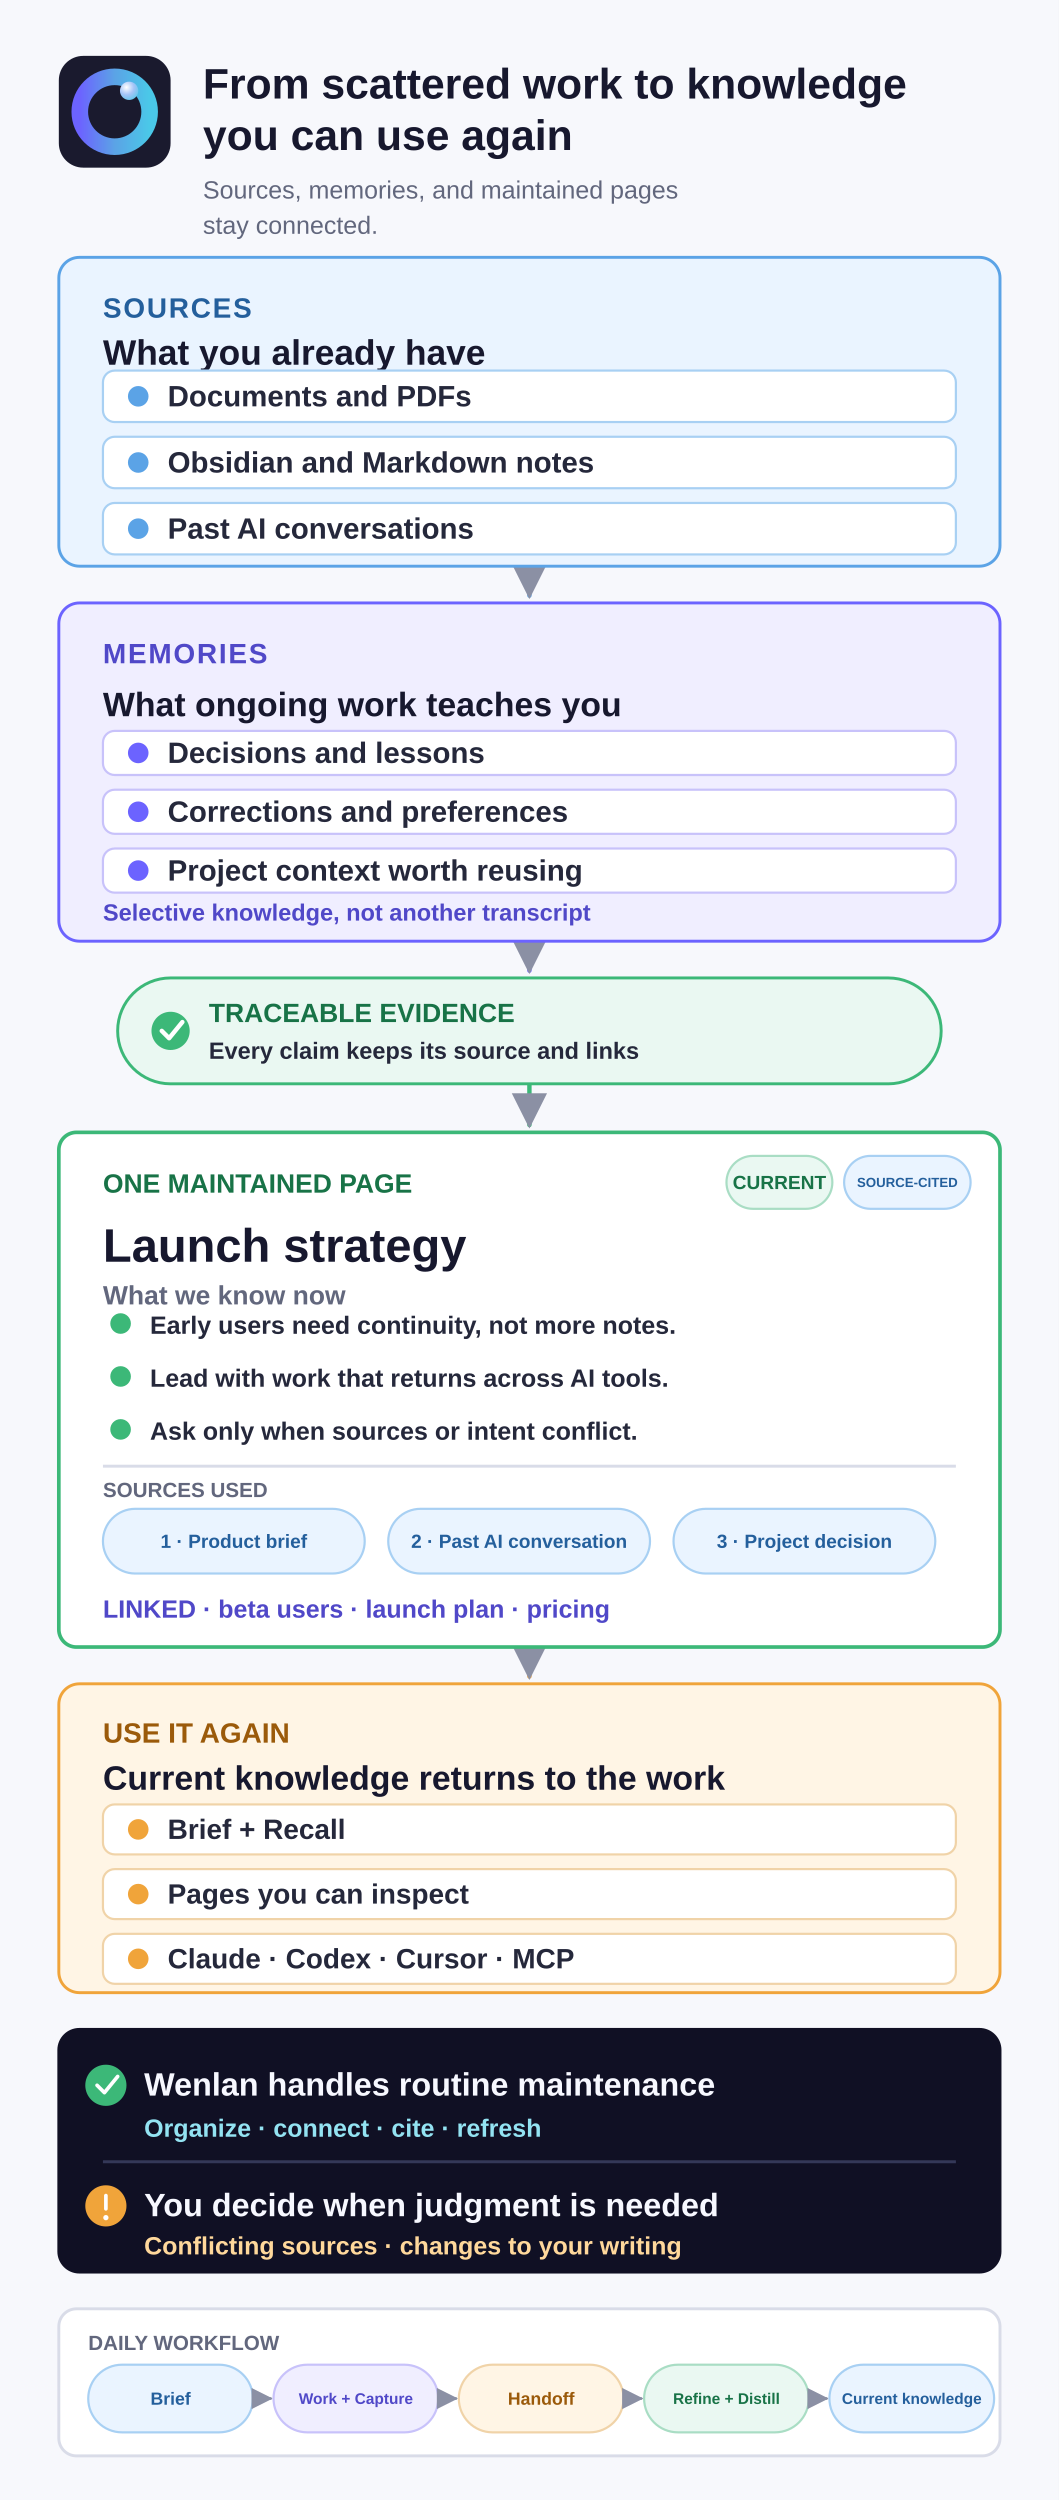
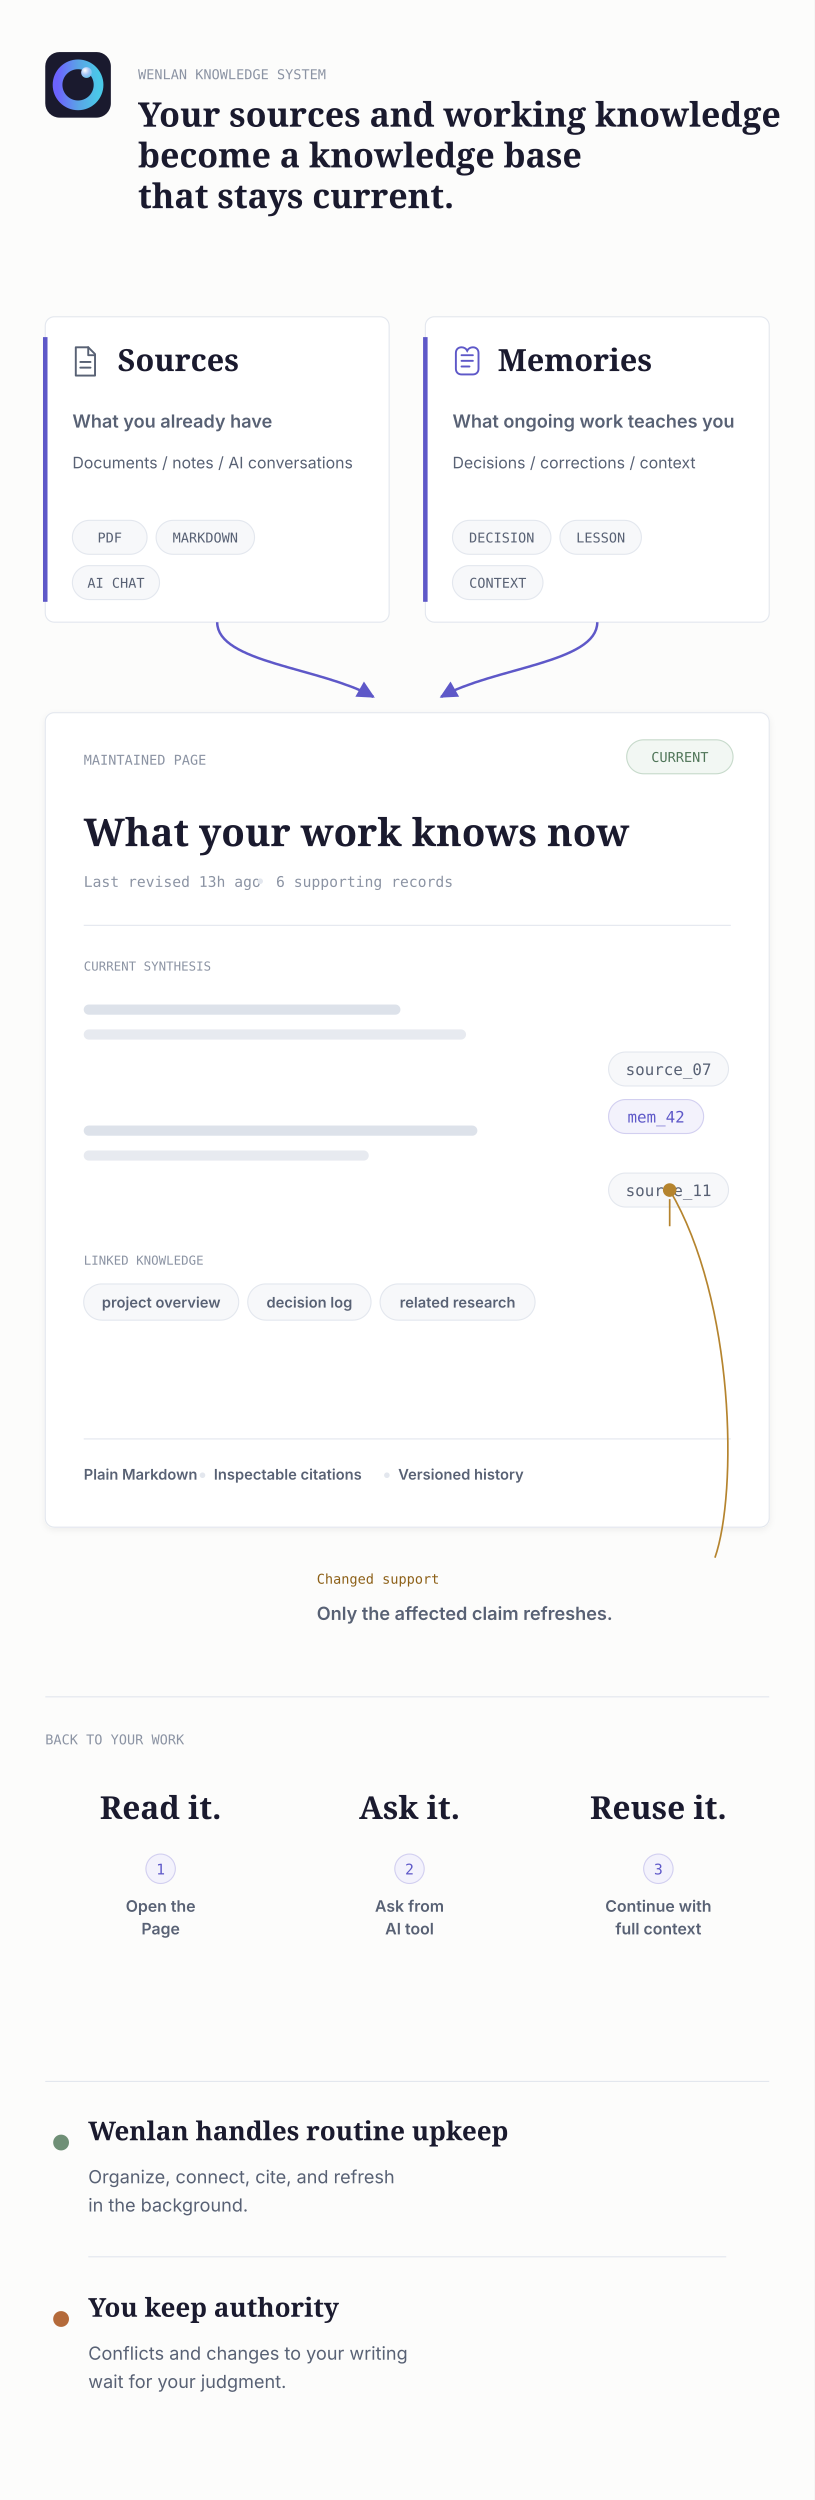
- <svg xmlns="http://www.w3.org/2000/svg" width="720" height="1700" viewBox="0 0 720 1700" fill="none" role="img" aria-labelledby="title desc">
-   <rect width="720" height="1700" fill="#F7F8FC" />
-   <g transform="translate(40 38) scale(0.1484375)">
+ <svg xmlns="http://www.w3.org/2000/svg" width="720" height="2210" viewBox="0 0 720 2210" role="img" aria-labelledby="title desc">
+   <style>text { font-kerning: normal; }</style>
+   <rect width="720" height="2210" fill="#FCFCFB" />
+   <g transform="translate(40 46) scale(0.1132812)">
    <rect width="512" height="512" rx="112" fill="#1A1A2E" />
    <circle cx="256" cy="256" r="160" fill="none" stroke="url(#overview-en-mobile-ring)" stroke-width="76" />
    <circle cx="322" cy="160" r="42" fill="url(#overview-en-mobile-orb)" />
  </g>
-   <text x="138" y="67" fill="#17182E" font-family="Arial, &quot;Helvetica Neue&quot;, sans-serif" font-size="29" font-weight="740" text-anchor="start" letter-spacing="0">From scattered work to knowledge</text>
-   <text x="138" y="102" fill="#17182E" font-family="Arial, &quot;Helvetica Neue&quot;, sans-serif" font-size="29" font-weight="740" text-anchor="start" letter-spacing="0">you can use again</text>
-   <text x="138" y="135" fill="#62677D" font-family="Arial, &quot;Helvetica Neue&quot;, sans-serif" font-size="17" font-weight="520" text-anchor="start" letter-spacing="0">Sources, memories, and maintained pages</text>
-   <text x="138" y="159" fill="#62677D" font-family="Arial, &quot;Helvetica Neue&quot;, sans-serif" font-size="17" font-weight="520" text-anchor="start" letter-spacing="0">stay connected.</text>
-   <path d="M 360 385 V 405" fill="none" stroke="#5BA3E6" stroke-width="3" stroke-linecap="round" stroke-linejoin="round" marker-end="url(#overview-en-mobile-arrow)" />
-   <path d="M 360 640 V 660" fill="none" stroke="#6C63FF" stroke-width="3" stroke-linecap="round" stroke-linejoin="round" marker-end="url(#overview-en-mobile-arrow)" />
-   <path d="M 360 737 V 765" fill="none" stroke="#3CB878" stroke-width="3" stroke-linecap="round" stroke-linejoin="round" marker-end="url(#overview-en-mobile-arrow)" />
-   <path d="M 360 1120 V 1140" fill="none" stroke="#F0A43A" stroke-width="3" stroke-linecap="round" stroke-linejoin="round" marker-end="url(#overview-en-mobile-arrow)" />
-   <rect x="40" y="175" width="640" height="210" rx="14" fill="#EAF4FF" stroke="#5BA3E6" stroke-width="2" />
-   <text x="70" y="216" fill="#245F9C" font-family="Arial, &quot;Helvetica Neue&quot;, sans-serif" font-size="19" font-weight="760" text-anchor="start" letter-spacing="1.2">SOURCES</text>
-   <text x="70" y="248" fill="#17182E" font-family="Arial, &quot;Helvetica Neue&quot;, sans-serif" font-size="24" font-weight="700" text-anchor="start" letter-spacing="0">What you already have</text>
-   <rect x="70" y="252" width="580" height="35" rx="8" fill="#FFFFFF" stroke="#A8D0F3" stroke-width="1.5" />
-   <circle cx="94" cy="269.5" r="7" fill="#5BA3E6" />
-   <text x="114" y="276.3" fill="#25283B" font-family="Arial, &quot;Helvetica Neue&quot;, sans-serif" font-size="20" font-weight="620" text-anchor="start" letter-spacing="0">Documents and PDFs</text>
-   <rect x="70" y="297" width="580" height="35" rx="8" fill="#FFFFFF" stroke="#A8D0F3" stroke-width="1.5" />
-   <circle cx="94" cy="314.5" r="7" fill="#5BA3E6" />
-   <text x="114" y="321.3" fill="#25283B" font-family="Arial, &quot;Helvetica Neue&quot;, sans-serif" font-size="20" font-weight="620" text-anchor="start" letter-spacing="0">Obsidian and Markdown notes</text>
-   <rect x="70" y="342" width="580" height="35" rx="8" fill="#FFFFFF" stroke="#A8D0F3" stroke-width="1.5" />
-   <circle cx="94" cy="359.5" r="7" fill="#5BA3E6" />
-   <text x="114" y="366.3" fill="#25283B" font-family="Arial, &quot;Helvetica Neue&quot;, sans-serif" font-size="20" font-weight="620" text-anchor="start" letter-spacing="0">Past AI conversations</text>
-   <rect x="40" y="410" width="640" height="230" rx="14" fill="#F0EEFF" stroke="#6C63FF" stroke-width="2" />
-   <text x="70" y="451" fill="#5048C8" font-family="Arial, &quot;Helvetica Neue&quot;, sans-serif" font-size="19" font-weight="760" text-anchor="start" letter-spacing="1.2">MEMORIES</text>
-   <text x="70" y="487" fill="#17182E" font-family="Arial, &quot;Helvetica Neue&quot;, sans-serif" font-size="23" font-weight="700" text-anchor="start" letter-spacing="0">What ongoing work teaches you</text>
-   <rect x="70" y="497" width="580" height="30" rx="8" fill="#FFFFFF" stroke="#C8C2FA" stroke-width="1.5" />
-   <circle cx="94" cy="512" r="7" fill="#6C63FF" />
-   <text x="114" y="518.8" fill="#25283B" font-family="Arial, &quot;Helvetica Neue&quot;, sans-serif" font-size="20" font-weight="620" text-anchor="start" letter-spacing="0">Decisions and lessons</text>
-   <rect x="70" y="537" width="580" height="30" rx="8" fill="#FFFFFF" stroke="#C8C2FA" stroke-width="1.5" />
-   <circle cx="94" cy="552" r="7" fill="#6C63FF" />
-   <text x="114" y="558.8" fill="#25283B" font-family="Arial, &quot;Helvetica Neue&quot;, sans-serif" font-size="20" font-weight="620" text-anchor="start" letter-spacing="0">Corrections and preferences</text>
-   <rect x="70" y="577" width="580" height="30" rx="8" fill="#FFFFFF" stroke="#C8C2FA" stroke-width="1.5" />
-   <circle cx="94" cy="592" r="7" fill="#6C63FF" />
-   <text x="114" y="598.8" fill="#25283B" font-family="Arial, &quot;Helvetica Neue&quot;, sans-serif" font-size="20" font-weight="620" text-anchor="start" letter-spacing="0">Project context worth reusing</text>
-   <text x="70" y="626" fill="#5048C8" font-family="Arial, &quot;Helvetica Neue&quot;, sans-serif" font-size="16" font-weight="600" text-anchor="start" letter-spacing="0">Selective knowledge, not another transcript</text>
-   <rect x="80" y="665" width="560" height="72" rx="36" fill="#EAF8F2" stroke="#3CB878" stroke-width="2" />
-   <circle cx="116" cy="701" r="13" fill="#3CB878" />
-   <path d="M110 701L115 706L124 695" fill="none" stroke="#FFFFFF" stroke-width="3" stroke-linecap="round" stroke-linejoin="round" />
-   <text x="142" y="695" fill="#187347" font-family="Arial, &quot;Helvetica Neue&quot;, sans-serif" font-size="18" font-weight="760" text-anchor="start" letter-spacing="0">TRACEABLE EVIDENCE</text>
-   <text x="142" y="720" fill="#25283B" font-family="Arial, &quot;Helvetica Neue&quot;, sans-serif" font-size="16" font-weight="560" text-anchor="start" letter-spacing="0">Every claim keeps its source and links</text>
-   <rect x="40" y="770" width="640" height="350" rx="12" fill="#FFFFFF" stroke="#3CB878" stroke-width="2.5" />
-   <text x="70" y="811" fill="#187347" font-family="Arial, &quot;Helvetica Neue&quot;, sans-serif" font-size="18" font-weight="760" text-anchor="start" letter-spacing="0">ONE MAINTAINED PAGE</text>
-   <rect x="494" y="786" width="72" height="36" rx="18" fill="#EAF8F2" stroke="#A9DDC4" stroke-width="1.5" />
-   <text x="530" y="808.55" fill="#187347" font-family="Arial, &quot;Helvetica Neue&quot;, sans-serif" font-size="13" font-weight="720" text-anchor="middle" letter-spacing="0">CURRENT</text>
-   <rect x="574" y="786" width="86" height="36" rx="18" fill="#EAF4FF" stroke="#A8D0F3" stroke-width="1.5" />
-   <text x="617" y="807.15" fill="#245F9C" font-family="Arial, &quot;Helvetica Neue&quot;, sans-serif" font-size="9" font-weight="720" text-anchor="middle" letter-spacing="0">SOURCE-CITED</text>
-   <text x="70" y="858" fill="#17182E" font-family="Arial, &quot;Helvetica Neue&quot;, sans-serif" font-size="32" font-weight="740" text-anchor="start" letter-spacing="0">Launch strategy</text>
-   <text x="70" y="887" fill="#62677D" font-family="Arial, &quot;Helvetica Neue&quot;, sans-serif" font-size="18" font-weight="700" text-anchor="start" letter-spacing="0">What we know now</text>
-   <circle cx="82" cy="900" r="7" fill="#3CB878" />
-   <text x="102" y="907" fill="#25283B" font-family="Arial, &quot;Helvetica Neue&quot;, sans-serif" font-size="17" font-weight="570" text-anchor="start" letter-spacing="0">Early users need continuity, not more notes.</text>
-   <circle cx="82" cy="936" r="7" fill="#3CB878" />
-   <text x="102" y="943" fill="#25283B" font-family="Arial, &quot;Helvetica Neue&quot;, sans-serif" font-size="17" font-weight="570" text-anchor="start" letter-spacing="0">Lead with work that returns across AI tools.</text>
-   <circle cx="82" cy="972" r="7" fill="#3CB878" />
-   <text x="102" y="979" fill="#25283B" font-family="Arial, &quot;Helvetica Neue&quot;, sans-serif" font-size="17" font-weight="570" text-anchor="start" letter-spacing="0">Ask only when sources or intent conflict.</text>
-   <line x1="70" y1="997" x2="650" y2="997" stroke="#D9DCE8" stroke-width="2" />
-   <text x="70" y="1018" fill="#62677D" font-family="Arial, &quot;Helvetica Neue&quot;, sans-serif" font-size="14" font-weight="760" text-anchor="start" letter-spacing="0">SOURCES USED</text>
-   <rect x="70" y="1026" width="178" height="44" rx="22" fill="#EAF4FF" stroke="#A8D0F3" stroke-width="1.5" />
-   <text x="159" y="1052.55" fill="#245F9C" font-family="Arial, &quot;Helvetica Neue&quot;, sans-serif" font-size="13" font-weight="720" text-anchor="middle" letter-spacing="0">1 · Product brief</text>
-   <rect x="264" y="1026" width="178" height="44" rx="22" fill="#EAF4FF" stroke="#A8D0F3" stroke-width="1.5" />
-   <text x="353" y="1052.55" fill="#245F9C" font-family="Arial, &quot;Helvetica Neue&quot;, sans-serif" font-size="13" font-weight="720" text-anchor="middle" letter-spacing="0">2 · Past AI conversation</text>
-   <rect x="458" y="1026" width="178" height="44" rx="22" fill="#EAF4FF" stroke="#A8D0F3" stroke-width="1.5" />
-   <text x="547" y="1052.55" fill="#245F9C" font-family="Arial, &quot;Helvetica Neue&quot;, sans-serif" font-size="13" font-weight="720" text-anchor="middle" letter-spacing="0">3 · Project decision</text>
-   <text x="70" y="1100" fill="#5048C8" font-family="Arial, &quot;Helvetica Neue&quot;, sans-serif" font-size="17" font-weight="620" text-anchor="start" letter-spacing="0">LINKED · beta users · launch plan · pricing</text>
-   <rect x="40" y="1145" width="640" height="210" rx="14" fill="#FFF5E5" stroke="#F0A43A" stroke-width="2" />
-   <text x="70" y="1185" fill="#9B5A0A" font-family="Arial, &quot;Helvetica Neue&quot;, sans-serif" font-size="19" font-weight="760" text-anchor="start" letter-spacing="0">USE IT AGAIN</text>
-   <text x="70" y="1217" fill="#17182E" font-family="Arial, &quot;Helvetica Neue&quot;, sans-serif" font-size="23" font-weight="700" text-anchor="start" letter-spacing="0">Current knowledge returns to the work</text>
-   <rect x="70" y="1227" width="580" height="34" rx="8" fill="#FFFFFF" stroke="#F0D3A8" stroke-width="1.5" />
-   <circle cx="94" cy="1244" r="7" fill="#F0A43A" />
-   <text x="114" y="1250.46" fill="#25283B" font-family="Arial, &quot;Helvetica Neue&quot;, sans-serif" font-size="19" font-weight="620" text-anchor="start" letter-spacing="0">Brief + Recall</text>
-   <rect x="70" y="1271" width="580" height="34" rx="8" fill="#FFFFFF" stroke="#F0D3A8" stroke-width="1.5" />
-   <circle cx="94" cy="1288" r="7" fill="#F0A43A" />
-   <text x="114" y="1294.46" fill="#25283B" font-family="Arial, &quot;Helvetica Neue&quot;, sans-serif" font-size="19" font-weight="620" text-anchor="start" letter-spacing="0">Pages you can inspect</text>
-   <rect x="70" y="1315" width="580" height="34" rx="8" fill="#FFFFFF" stroke="#F0D3A8" stroke-width="1.5" />
-   <circle cx="94" cy="1332" r="7" fill="#F0A43A" />
-   <text x="114" y="1338.46" fill="#25283B" font-family="Arial, &quot;Helvetica Neue&quot;, sans-serif" font-size="19" font-weight="620" text-anchor="start" letter-spacing="0">Claude · Codex · Cursor · MCP</text>
-   <rect x="40" y="1380" width="640" height="165" rx="14" fill="#101024" stroke="#101024" stroke-width="2" />
-   <circle cx="72" cy="1418" r="14" fill="#3CB878" />
-   <path d="M66 1418L71 1423L80 1412" fill="none" stroke="#FFFFFF" stroke-width="2.5" stroke-linecap="round" stroke-linejoin="round" />
-   <text x="98" y="1425" fill="#F7F8FF" font-family="Arial, &quot;Helvetica Neue&quot;, sans-serif" font-size="22" font-weight="700" text-anchor="start" letter-spacing="0">Wenlan handles routine maintenance</text>
-   <text x="98" y="1453" fill="#93E3F2" font-family="Arial, &quot;Helvetica Neue&quot;, sans-serif" font-size="17" font-weight="600" text-anchor="start" letter-spacing="0">Organize · connect · cite · refresh</text>
-   <line x1="70" y1="1470" x2="650" y2="1470" stroke="#343858" stroke-width="2" />
-   <circle cx="72" cy="1500" r="14" fill="#F0A43A" />
-   <path d="M72 1493V1502" stroke="#FFFFFF" stroke-width="2.5" stroke-linecap="round" />
-   <circle cx="72" cy="1508" r="1.8" fill="#FFFFFF" />
-   <text x="98" y="1507" fill="#F7F8FF" font-family="Arial, &quot;Helvetica Neue&quot;, sans-serif" font-size="22" font-weight="700" text-anchor="start" letter-spacing="0">You decide when judgment is needed</text>
-   <text x="98" y="1533" fill="#FFD89B" font-family="Arial, &quot;Helvetica Neue&quot;, sans-serif" font-size="17" font-weight="600" text-anchor="start" letter-spacing="0">Conflicting sources · changes to your writing</text>
-   <rect x="40" y="1570" width="640" height="100" rx="12" fill="#FFFFFF" stroke="#D9DCE8" stroke-width="2" />
-   <text x="60" y="1598" fill="#62677D" font-family="Arial, &quot;Helvetica Neue&quot;, sans-serif" font-size="14" font-weight="760" text-anchor="start" letter-spacing="0">DAILY WORKFLOW</text>
-   <rect x="60" y="1608" width="112" height="46" rx="23" fill="#EAF4FF" stroke="#A8D0F3" stroke-width="1.5" />
-   <text x="116" y="1635.2" fill="#245F9C" font-family="Arial, &quot;Helvetica Neue&quot;, sans-serif" font-size="12" font-weight="720" text-anchor="middle" letter-spacing="0">Brief</text>
-   <path d="M 175 1631 H 184" fill="none" stroke="#8B90A4" stroke-width="1.8" stroke-linecap="round" stroke-linejoin="round" marker-end="url(#overview-en-mobile-arrow)" />
-   <rect x="186" y="1608" width="112" height="46" rx="23" fill="#F0EEFF" stroke="#C8C2FA" stroke-width="1.5" />
-   <text x="242" y="1634.675" fill="#5048C8" font-family="Arial, &quot;Helvetica Neue&quot;, sans-serif" font-size="10.5" font-weight="720" text-anchor="middle" letter-spacing="0">Work + Capture</text>
-   <path d="M 301 1631 H 310" fill="none" stroke="#8B90A4" stroke-width="1.8" stroke-linecap="round" stroke-linejoin="round" marker-end="url(#overview-en-mobile-arrow)" />
-   <rect x="312" y="1608" width="112" height="46" rx="23" fill="#FFF5E5" stroke="#F0D3A8" stroke-width="1.5" />
-   <text x="368" y="1635.2" fill="#9B5A0A" font-family="Arial, &quot;Helvetica Neue&quot;, sans-serif" font-size="12" font-weight="720" text-anchor="middle" letter-spacing="0">Handoff</text>
-   <path d="M 427 1631 H 436" fill="none" stroke="#8B90A4" stroke-width="1.8" stroke-linecap="round" stroke-linejoin="round" marker-end="url(#overview-en-mobile-arrow)" />
-   <rect x="438" y="1608" width="112" height="46" rx="23" fill="#EAF8F2" stroke="#A9DDC4" stroke-width="1.5" />
-   <text x="494" y="1634.675" fill="#187347" font-family="Arial, &quot;Helvetica Neue&quot;, sans-serif" font-size="10.5" font-weight="720" text-anchor="middle" letter-spacing="0">Refine + Distill</text>
-   <path d="M 553 1631 H 562" fill="none" stroke="#8B90A4" stroke-width="1.8" stroke-linecap="round" stroke-linejoin="round" marker-end="url(#overview-en-mobile-arrow)" />
-   <rect x="564" y="1608" width="112" height="46" rx="23" fill="#EAF4FF" stroke="#A8D0F3" stroke-width="1.5" />
-   <text x="620" y="1634.675" fill="#245F9C" font-family="Arial, &quot;Helvetica Neue&quot;, sans-serif" font-size="10.5" font-weight="720" text-anchor="middle" letter-spacing="0">Current knowledge</text>
+   <g data-fit-region="overview-en-mobile-heading" data-fit-x="122" data-fit-y="44" data-fit-width="558" data-fit-height="190" data-check-overlap="false">
+     <text x="122" y="70" font-family="&quot;JetBrains Mono&quot;, ui-monospace, monospace" font-size="12" font-weight="500" fill="#8B93A3" text-anchor="start">WENLAN KNOWLEDGE SYSTEM</text>
+     <text x="122" y="112" font-family="&quot;Fraunces&quot;, Georgia, serif" font-size="30" font-weight="600" fill="#1A1A2E" text-anchor="start">Your sources and working knowledge</text>
+     <text x="122" y="148" font-family="&quot;Fraunces&quot;, Georgia, serif" font-size="30" font-weight="600" fill="#1A1A2E" text-anchor="start">become a knowledge base</text>
+     <text x="122" y="184" font-family="&quot;Fraunces&quot;, Georgia, serif" font-size="30" font-weight="600" fill="#1A1A2E" text-anchor="start">that stays current.</text>
+   </g>
+   <g data-fit-region="overview-en-mobile-sources" data-fit-x="40" data-fit-y="280" data-fit-width="304" data-fit-height="270" data-check-overlap="true">
+     <rect x="40" y="280" width="304" height="270" rx="8" fill="#FFFFFF" stroke="#E3E7EE" />
+     <line x1="40" y1="298" x2="40" y2="532" stroke="#5E58C8" stroke-width="4" />
+     <g fill="none" stroke="#586174" stroke-width="1.7" stroke-linecap="round" stroke-linejoin="round">
+       <path d="M67 307h11l6 6v19H67z" />
+       <path d="M78 307v7h6" />
+       <path d="M71 320h9M71 325h9" />
+     </g>
+     <text x="104" y="328" font-family="&quot;Fraunces&quot;, Georgia, serif" font-size="27" font-weight="600" fill="#1A1A2E" text-anchor="start">Sources</text>
+     <text x="64" y="378" font-family="&quot;Instrument Sans&quot;, -apple-system, BlinkMacSystemFont, sans-serif" font-size="16" font-weight="600" fill="#586174" text-anchor="start">What you already have</text>
+     <text x="64" y="414" font-family="&quot;Instrument Sans&quot;, -apple-system, BlinkMacSystemFont, sans-serif" font-size="14" font-weight="400" fill="#586174" text-anchor="start">Documents / notes / AI conversations</text>
+     <g>
+       <rect x="64" y="460" width="66" height="30" rx="15" fill="#F7F8FA" stroke="#E3E7EE" />
+       <text x="97" y="479.56" font-family="&quot;JetBrains Mono&quot;, ui-monospace, monospace" font-size="12" font-weight="500" fill="#586174" text-anchor="middle">PDF</text>
+     </g>
+     <g>
+       <rect x="138" y="460" width="87" height="30" rx="15" fill="#F7F8FA" stroke="#E3E7EE" />
+       <text x="181.5" y="479.56" font-family="&quot;JetBrains Mono&quot;, ui-monospace, monospace" font-size="12" font-weight="500" fill="#586174" text-anchor="middle">MARKDOWN</text>
+     </g>
+     <g>
+       <rect x="64" y="500" width="77" height="30" rx="15" fill="#F7F8FA" stroke="#E3E7EE" />
+       <text x="102.5" y="519.56" font-family="&quot;JetBrains Mono&quot;, ui-monospace, monospace" font-size="12" font-weight="500" fill="#586174" text-anchor="middle">AI CHAT</text>
+     </g>
+   </g>
+   <g data-fit-region="overview-en-mobile-memories" data-fit-x="376" data-fit-y="280" data-fit-width="304" data-fit-height="270" data-check-overlap="true">
+     <rect x="376" y="280" width="304" height="270" rx="8" fill="#FFFFFF" stroke="#E3E7EE" />
+     <line x1="376" y1="298" x2="376" y2="532" stroke="#5E58C8" stroke-width="4" />
+     <g fill="none" stroke="#5E58C8" stroke-width="1.7" stroke-linecap="round">
+       <path d="M403 312c0-3 2-5 5-5 2 0 4 1 5 3 1-2 3-3 5-3 3 0 5 2 5 5v14c0 3-2 5-5 5H408c-3 0-5-2-5-5z" />
+       <path d="M408 314h10M408 319h10M408 324h7" />
+     </g>
+     <text x="440" y="328" font-family="&quot;Fraunces&quot;, Georgia, serif" font-size="27" font-weight="600" fill="#1A1A2E" text-anchor="start">Memories</text>
+     <text x="400" y="378" font-family="&quot;Instrument Sans&quot;, -apple-system, BlinkMacSystemFont, sans-serif" font-size="16" font-weight="600" fill="#586174" text-anchor="start">What ongoing work teaches you</text>
+     <text x="400" y="414" font-family="&quot;Instrument Sans&quot;, -apple-system, BlinkMacSystemFont, sans-serif" font-size="14" font-weight="400" fill="#586174" text-anchor="start">Decisions / corrections / context</text>
+     <g>
+       <rect x="400" y="460" width="87" height="30" rx="15" fill="#F7F8FA" stroke="#E3E7EE" />
+       <text x="443.5" y="479.56" font-family="&quot;JetBrains Mono&quot;, ui-monospace, monospace" font-size="12" font-weight="500" fill="#586174" text-anchor="middle">DECISION</text>
+     </g>
+     <g>
+       <rect x="495" y="460" width="72" height="30" rx="15" fill="#F7F8FA" stroke="#E3E7EE" />
+       <text x="531" y="479.56" font-family="&quot;JetBrains Mono&quot;, ui-monospace, monospace" font-size="12" font-weight="500" fill="#586174" text-anchor="middle">LESSON</text>
+     </g>
+     <g>
+       <rect x="400" y="500" width="80" height="30" rx="15" fill="#F7F8FA" stroke="#E3E7EE" />
+       <text x="440" y="519.56" font-family="&quot;JetBrains Mono&quot;, ui-monospace, monospace" font-size="12" font-weight="500" fill="#586174" text-anchor="middle">CONTEXT</text>
+     </g>
+   </g>
+   <path d="M192 550 C192 586 284 590 330 616" fill="none" stroke="#5E58C8" stroke-width="2.2" marker-end="url(#overview-en-mobile-arrow)" />
+   <path d="M528 550 C528 586 436 590 390 616" fill="none" stroke="#5E58C8" stroke-width="2.2" marker-end="url(#overview-en-mobile-arrow)" />
+   <g data-fit-region="overview-en-mobile-page" data-fit-x="40" data-fit-y="630" data-fit-width="640" data-fit-height="720" data-check-overlap="false">
+     <g filter="url(#overview-en-mobile-page-shadow)">
+       <rect x="40" y="630" width="640" height="720" rx="8" fill="#FFFFFF" stroke="#E3E7EE" />
+     </g>
+     <text x="74" y="676" font-family="&quot;JetBrains Mono&quot;, ui-monospace, monospace" font-size="12" font-weight="500" fill="#8B93A3" text-anchor="start">MAINTAINED PAGE</text>
+     <g>
+       <rect x="554" y="654" width="94" height="30" rx="15" fill="#F2F7F3" stroke="#C7DACB" />
+       <text x="601" y="673.56" font-family="&quot;JetBrains Mono&quot;, ui-monospace, monospace" font-size="12" font-weight="500" fill="#4F7558" text-anchor="middle">CURRENT</text>
+     </g>
+     <text x="74" y="748" font-family="&quot;Fraunces&quot;, Georgia, serif" font-size="34" font-weight="600" fill="#1A1A2E" text-anchor="start">What your work knows now</text>
+     <text x="74" y="784" font-family="&quot;JetBrains Mono&quot;, ui-monospace, monospace" font-size="13" font-weight="500" fill="#8B93A3" text-anchor="start">Last revised 13h ago</text>
+     <circle cx="230" cy="779" r="2.5" fill="#E3E7EE" />
+     <text x="244" y="784" font-family="&quot;JetBrains Mono&quot;, ui-monospace, monospace" font-size="13" font-weight="500" fill="#8B93A3" text-anchor="start">6 supporting records</text>
+     <line x1="74" y1="818" x2="646" y2="818" stroke="#E3E7EE" />
+     <text x="74" y="858" font-family="&quot;JetBrains Mono&quot;, ui-monospace, monospace" font-size="11" font-weight="500" fill="#8B93A3" text-anchor="start">CURRENT SYNTHESIS</text>
+     <rect x="74" y="888" width="280" height="9" rx="4.5" fill="#DDE2EA" />
+     <rect x="74" y="910" width="338" height="9" rx="4.5" fill="#E7EAF0" />
+     <g>
+       <rect x="538" y="930" width="106" height="30" rx="15" fill="#F7F8FA" stroke="#E3E7EE" />
+       <text x="591" y="950.32" font-family="&quot;JetBrains Mono&quot;, ui-monospace, monospace" font-size="14" font-weight="500" fill="#586174" text-anchor="middle">source_07</text>
+     </g>
+     <g>
+       <rect x="538" y="972" width="84" height="30" rx="15" fill="#F3F2FC" stroke="#D2CFF0" />
+       <text x="580" y="992.32" font-family="&quot;JetBrains Mono&quot;, ui-monospace, monospace" font-size="14" font-weight="500" fill="#5E58C8" text-anchor="middle">mem_42</text>
+     </g>
+     <rect x="74" y="995" width="348" height="9" rx="4.5" fill="#DDE2EA" />
+     <rect x="74" y="1017" width="252" height="9" rx="4.5" fill="#E7EAF0" />
+     <g>
+       <rect x="538" y="1037" width="106" height="30" rx="15" fill="#F7F8FA" stroke="#E3E7EE" />
+       <text x="591" y="1057.32" font-family="&quot;JetBrains Mono&quot;, ui-monospace, monospace" font-size="14" font-weight="500" fill="#586174" text-anchor="middle">source_11</text>
+     </g>
+     <circle cx="592" cy="1052" r="6" fill="#B5842E" />
+     <line x1="592" y1="1060" x2="592" y2="1084" stroke="#B5842E" stroke-width="1.5" />
+     <text x="74" y="1118" font-family="&quot;JetBrains Mono&quot;, ui-monospace, monospace" font-size="11" font-weight="500" fill="#8B93A3" text-anchor="start">LINKED KNOWLEDGE</text>
+     <g>
+       <rect x="74" y="1135" width="137" height="32" rx="16" fill="#F7F8FA" stroke="#E3E7EE" />
+       <text x="142.5" y="1155.94" font-family="&quot;Instrument Sans&quot;, -apple-system, BlinkMacSystemFont, sans-serif" font-size="13" font-weight="600" fill="#586174" text-anchor="middle">project overview</text>
+     </g>
+     <g>
+       <rect x="219" y="1135" width="109" height="32" rx="16" fill="#F7F8FA" stroke="#E3E7EE" />
+       <text x="273.5" y="1155.94" font-family="&quot;Instrument Sans&quot;, -apple-system, BlinkMacSystemFont, sans-serif" font-size="13" font-weight="600" fill="#586174" text-anchor="middle">decision log</text>
+     </g>
+     <g>
+       <rect x="336" y="1135" width="137" height="32" rx="16" fill="#F7F8FA" stroke="#E3E7EE" />
+       <text x="404.5" y="1155.94" font-family="&quot;Instrument Sans&quot;, -apple-system, BlinkMacSystemFont, sans-serif" font-size="13" font-weight="600" fill="#586174" text-anchor="middle">related research</text>
+     </g>
+     <line x1="74" y1="1272" x2="646" y2="1272" stroke="#E3E7EE" />
+     <text x="74" y="1308" font-family="&quot;Instrument Sans&quot;, -apple-system, BlinkMacSystemFont, sans-serif" font-size="13" font-weight="600" fill="#586174" text-anchor="start">Plain Markdown</text>
+     <circle cx="179" cy="1304.1" r="2.5" fill="#E3E7EE" />
+     <text x="189" y="1308" font-family="&quot;Instrument Sans&quot;, -apple-system, BlinkMacSystemFont, sans-serif" font-size="13" font-weight="600" fill="#586174" text-anchor="start">Inspectable citations</text>
+     <circle cx="342" cy="1304.1" r="2.5" fill="#E3E7EE" />
+     <text x="352" y="1308" font-family="&quot;Instrument Sans&quot;, -apple-system, BlinkMacSystemFont, sans-serif" font-size="13" font-weight="600" fill="#586174" text-anchor="start">Versioned history</text>
+   </g>
+   <g data-fit-region="overview-en-mobile-changed-support" data-fit-x="254" data-fit-y="1375" data-fit-width="426" data-fit-height="72" data-check-overlap="true">
+     <path d="M592 1052 C650 1150 652 1320 632 1377" fill="none" stroke="#B5842E" stroke-width="1.5" />
+     <text x="280" y="1400" font-family="&quot;JetBrains Mono&quot;, ui-monospace, monospace" font-size="12" font-weight="500" fill="#8C5F16" text-anchor="start">Changed support</text>
+     <text x="280" y="1432" font-family="&quot;Instrument Sans&quot;, -apple-system, BlinkMacSystemFont, sans-serif" font-size="16" font-weight="600" fill="#586174" text-anchor="start">Only the affected claim refreshes.</text>
+   </g>
+   <g data-fit-region="overview-en-mobile-back-to-work" data-fit-x="40" data-fit-y="1500" data-fit-width="640" data-fit-height="270" data-check-overlap="true">
+     <line x1="40" y1="1500" x2="680" y2="1500" stroke="#E3E7EE" />
+     <text x="40" y="1542" font-family="&quot;JetBrains Mono&quot;, ui-monospace, monospace" font-size="12" font-weight="500" fill="#8B93A3" text-anchor="start">BACK TO YOUR WORK</text>
+     <text x="142" y="1608" font-family="&quot;Fraunces&quot;, Georgia, serif" font-size="28" font-weight="600" fill="#1A1A2E" text-anchor="middle">Read it.</text>
+     <circle cx="142" cy="1652" r="13" fill="#F3F2FC" stroke="#D2CFF0" />
+     <text x="142" y="1657" font-family="&quot;JetBrains Mono&quot;, ui-monospace, monospace" font-size="13" font-weight="500" fill="#5E58C8" text-anchor="middle">1</text>
+     <text x="142" y="1690" font-family="&quot;Instrument Sans&quot;, -apple-system, BlinkMacSystemFont, sans-serif" font-size="14" font-weight="600" fill="#586174" text-anchor="middle">Open the</text>
+     <text x="142" y="1710" font-family="&quot;Instrument Sans&quot;, -apple-system, BlinkMacSystemFont, sans-serif" font-size="14" font-weight="600" fill="#586174" text-anchor="middle">Page</text>
+     <text x="362" y="1608" font-family="&quot;Fraunces&quot;, Georgia, serif" font-size="28" font-weight="600" fill="#1A1A2E" text-anchor="middle">Ask it.</text>
+     <circle cx="362" cy="1652" r="13" fill="#F3F2FC" stroke="#D2CFF0" />
+     <text x="362" y="1657" font-family="&quot;JetBrains Mono&quot;, ui-monospace, monospace" font-size="13" font-weight="500" fill="#5E58C8" text-anchor="middle">2</text>
+     <text x="362" y="1690" font-family="&quot;Instrument Sans&quot;, -apple-system, BlinkMacSystemFont, sans-serif" font-size="14" font-weight="600" fill="#586174" text-anchor="middle">Ask from</text>
+     <text x="362" y="1710" font-family="&quot;Instrument Sans&quot;, -apple-system, BlinkMacSystemFont, sans-serif" font-size="14" font-weight="600" fill="#586174" text-anchor="middle">AI tool</text>
+     <text x="582" y="1608" font-family="&quot;Fraunces&quot;, Georgia, serif" font-size="28" font-weight="600" fill="#1A1A2E" text-anchor="middle">Reuse it.</text>
+     <circle cx="582" cy="1652" r="13" fill="#F3F2FC" stroke="#D2CFF0" />
+     <text x="582" y="1657" font-family="&quot;JetBrains Mono&quot;, ui-monospace, monospace" font-size="13" font-weight="500" fill="#5E58C8" text-anchor="middle">3</text>
+     <text x="582" y="1690" font-family="&quot;Instrument Sans&quot;, -apple-system, BlinkMacSystemFont, sans-serif" font-size="14" font-weight="600" fill="#586174" text-anchor="middle">Continue with</text>
+     <text x="582" y="1710" font-family="&quot;Instrument Sans&quot;, -apple-system, BlinkMacSystemFont, sans-serif" font-size="14" font-weight="600" fill="#586174" text-anchor="middle">full context</text>
+   </g>
+   <g data-fit-region="overview-en-mobile-authority" data-fit-x="40" data-fit-y="1840" data-fit-width="640" data-fit-height="300" data-check-overlap="true">
+     <line x1="40" y1="1840" x2="680" y2="1840" stroke="#E3E7EE" />
+     <circle cx="54" cy="1894" r="7" fill="#6F8F76" />
+     <text x="78" y="1892" font-family="&quot;Fraunces&quot;, Georgia, serif" font-size="23" font-weight="600" fill="#1A1A2E" text-anchor="start">Wenlan handles routine upkeep</text>
+     <text x="78" y="1930" font-family="&quot;Instrument Sans&quot;, -apple-system, BlinkMacSystemFont, sans-serif" font-size="16" font-weight="400" fill="#586174" text-anchor="start">Organize, connect, cite, and refresh</text>
+     <text x="78" y="1955" font-family="&quot;Instrument Sans&quot;, -apple-system, BlinkMacSystemFont, sans-serif" font-size="16" font-weight="400" fill="#586174" text-anchor="start">in the background.</text>
+     <line x1="78" y1="1995" x2="642" y2="1995" stroke="#E3E7EE" />
+     <circle cx="54" cy="2050" r="7" fill="#B46A3A" />
+     <text x="78" y="2048" font-family="&quot;Fraunces&quot;, Georgia, serif" font-size="23" font-weight="600" fill="#1A1A2E" text-anchor="start">You keep authority</text>
+     <text x="78" y="2086" font-family="&quot;Instrument Sans&quot;, -apple-system, BlinkMacSystemFont, sans-serif" font-size="16" font-weight="400" fill="#586174" text-anchor="start">Conflicts and changes to your writing</text>
+     <text x="78" y="2111" font-family="&quot;Instrument Sans&quot;, -apple-system, BlinkMacSystemFont, sans-serif" font-size="16" font-weight="400" fill="#586174" text-anchor="start">wait for your judgment.</text>
+   </g>
  <defs>
    <linearGradient id="overview-en-mobile-ring" x1="96" y1="256" x2="416" y2="256" gradientUnits="userSpaceOnUse">
      <stop stop-color="#6C63FF" />
      <stop offset="0.5" stop-color="#5BA3E6" />
      <stop offset="1" stop-color="#4AC8E8" />
    </linearGradient>
    <radialGradient id="overview-en-mobile-orb" cx="0" cy="0" r="1" gradientUnits="userSpaceOnUse" gradientTransform="translate(310 144) rotate(52.125) scale(76.0263)">
      <stop stop-color="#FFFFFF" />
      <stop offset="0.45" stop-color="#A5C4F7" />
      <stop offset="1" stop-color="#4AC8E8" />
    </radialGradient>
-     <marker id="overview-en-mobile-arrow" viewBox="0 0 10 10" refX="9" refY="5" markerWidth="8" markerHeight="8" orient="auto-start-reverse">
-       <path d="M 0 0 L 10 5 L 0 10 z" fill="#8B90A4" />
+     <marker id="overview-en-mobile-arrow" viewBox="0 0 10 10" refX="9" refY="5" markerWidth="7" markerHeight="7" orient="auto-start-reverse">
+       <path d="M0 0L10 5L0 10Z" fill="#5E58C8" />
    </marker>
+     <filter id="overview-en-mobile-page-shadow" x="-20%" y="-20%" width="140%" height="150%">
+       <feDropShadow dx="0" dy="14" stdDeviation="18" flood-color="#1A1A2E" flood-opacity="0.10" />
+       <feDropShadow dx="0" dy="2" stdDeviation="3" flood-color="#1A1A2E" flood-opacity="0.06" />
+     </filter>
  </defs>
</svg>
